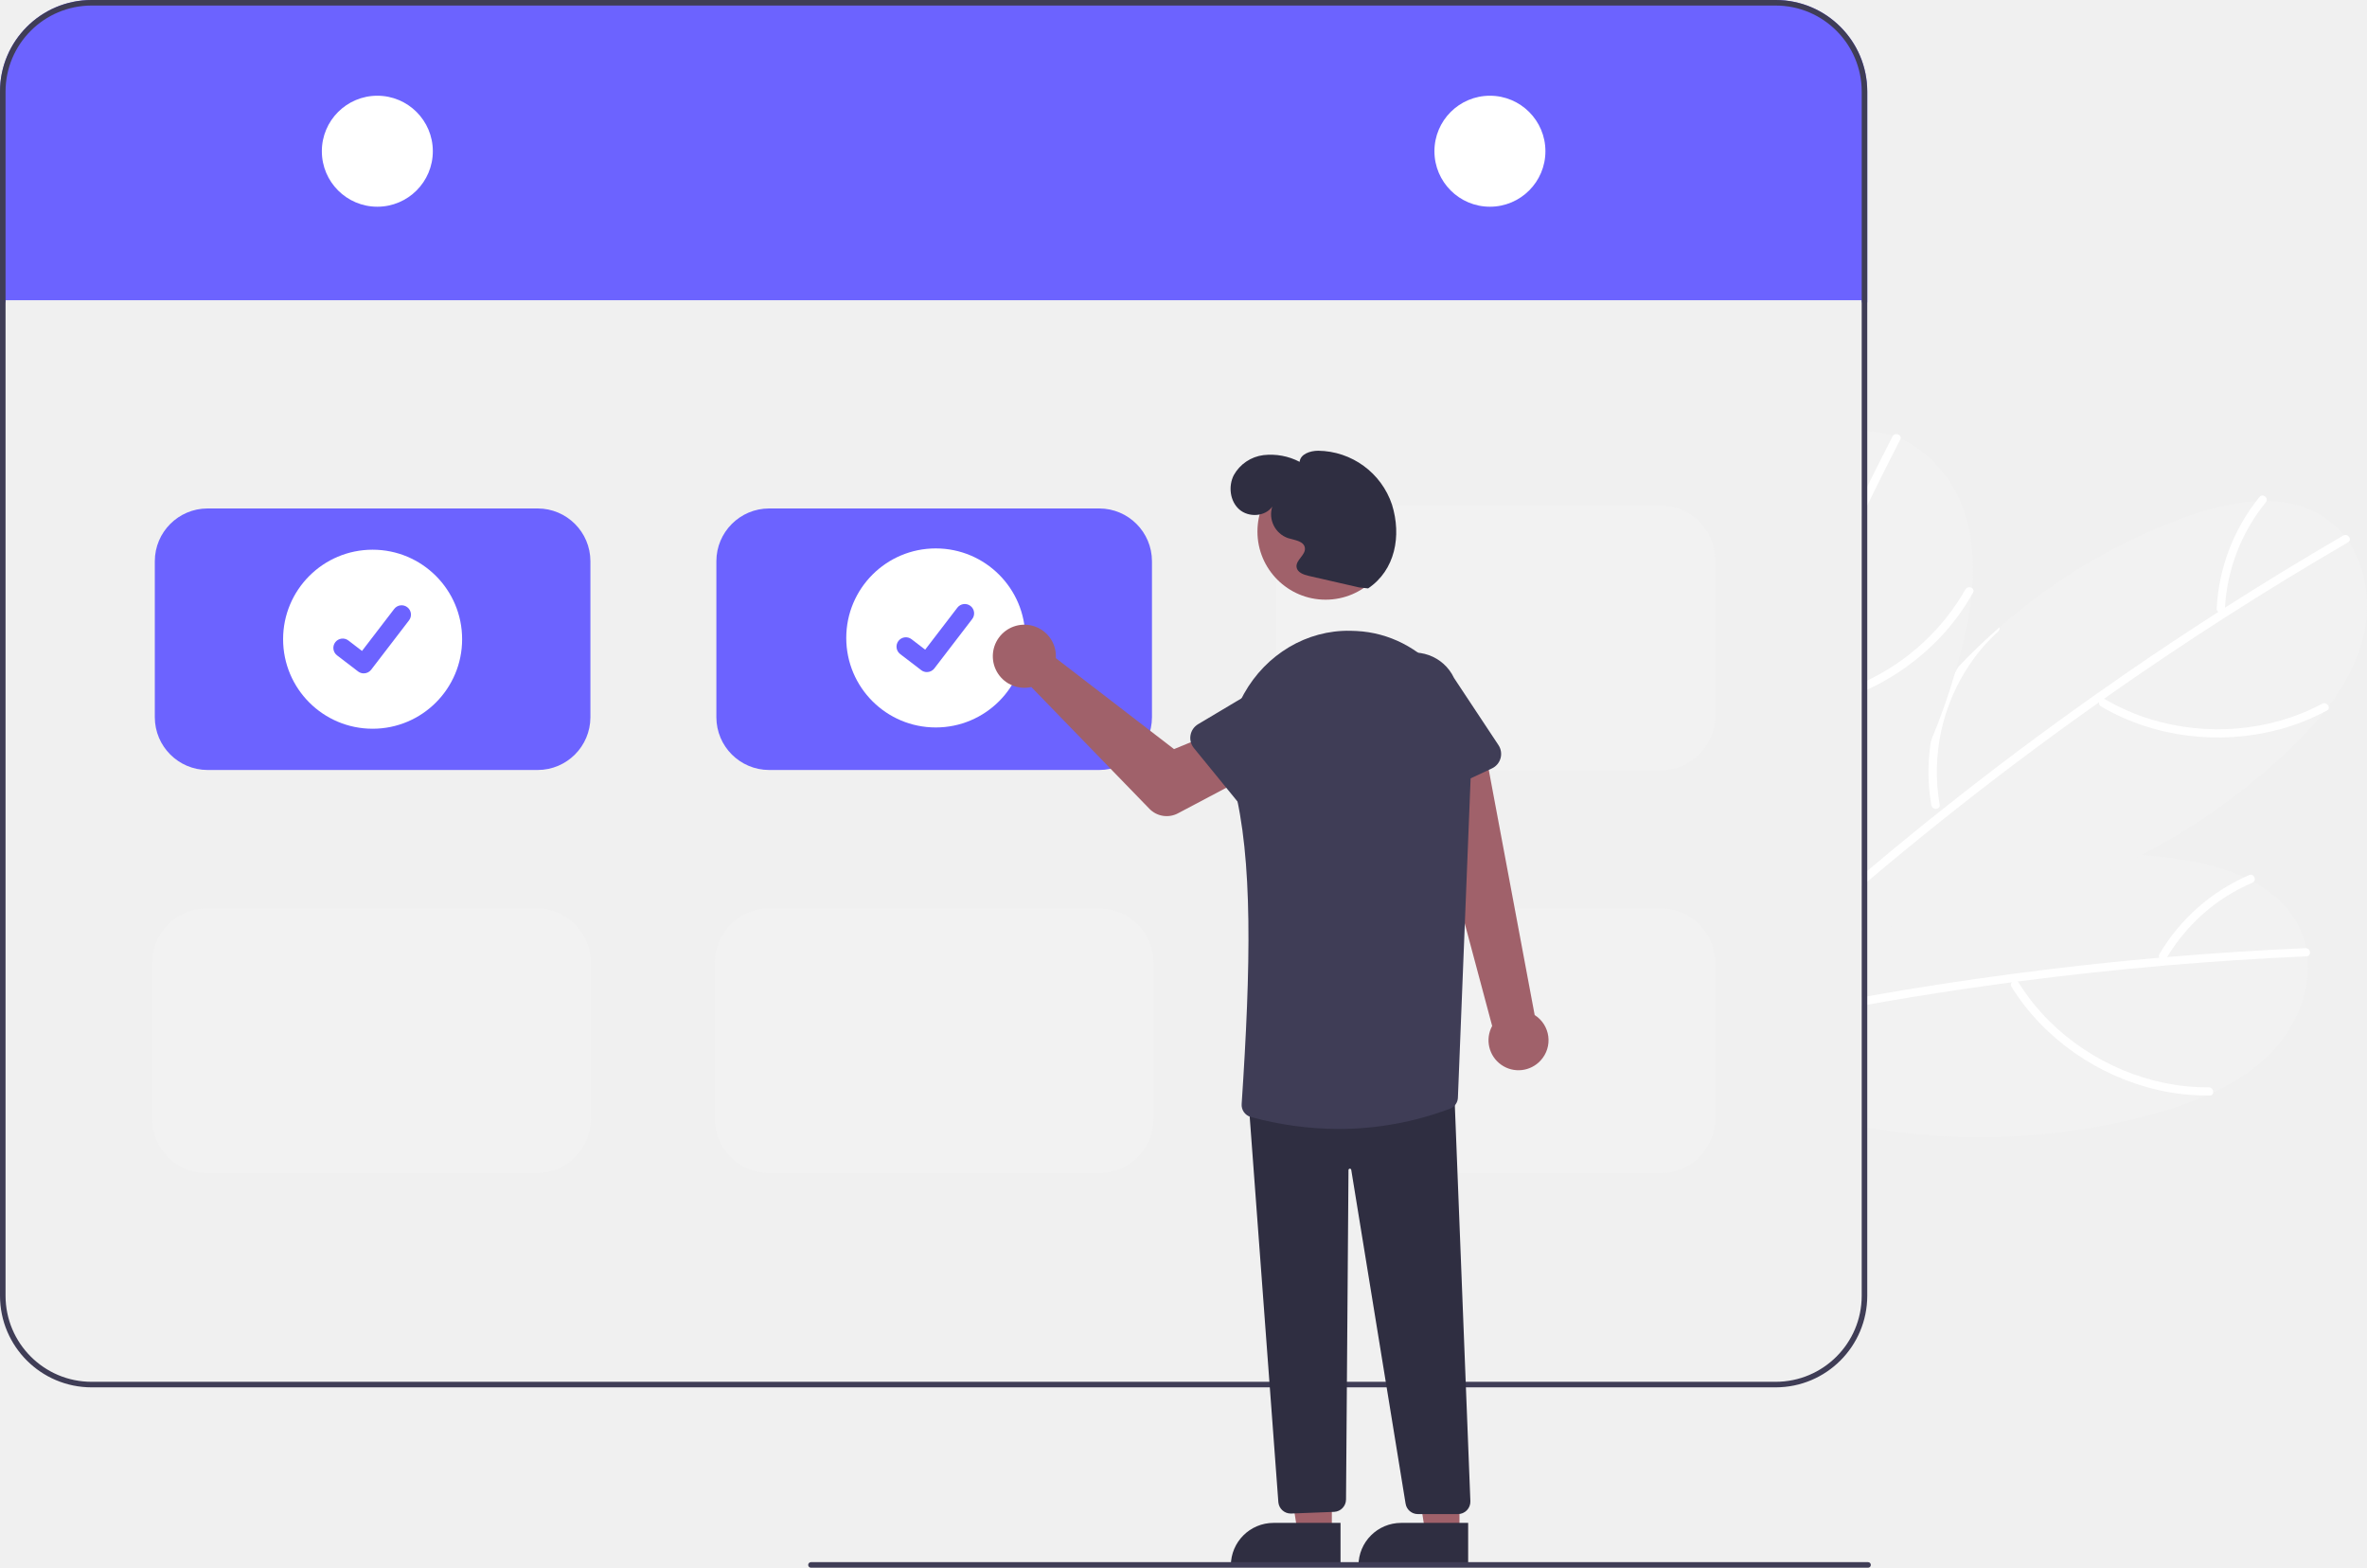
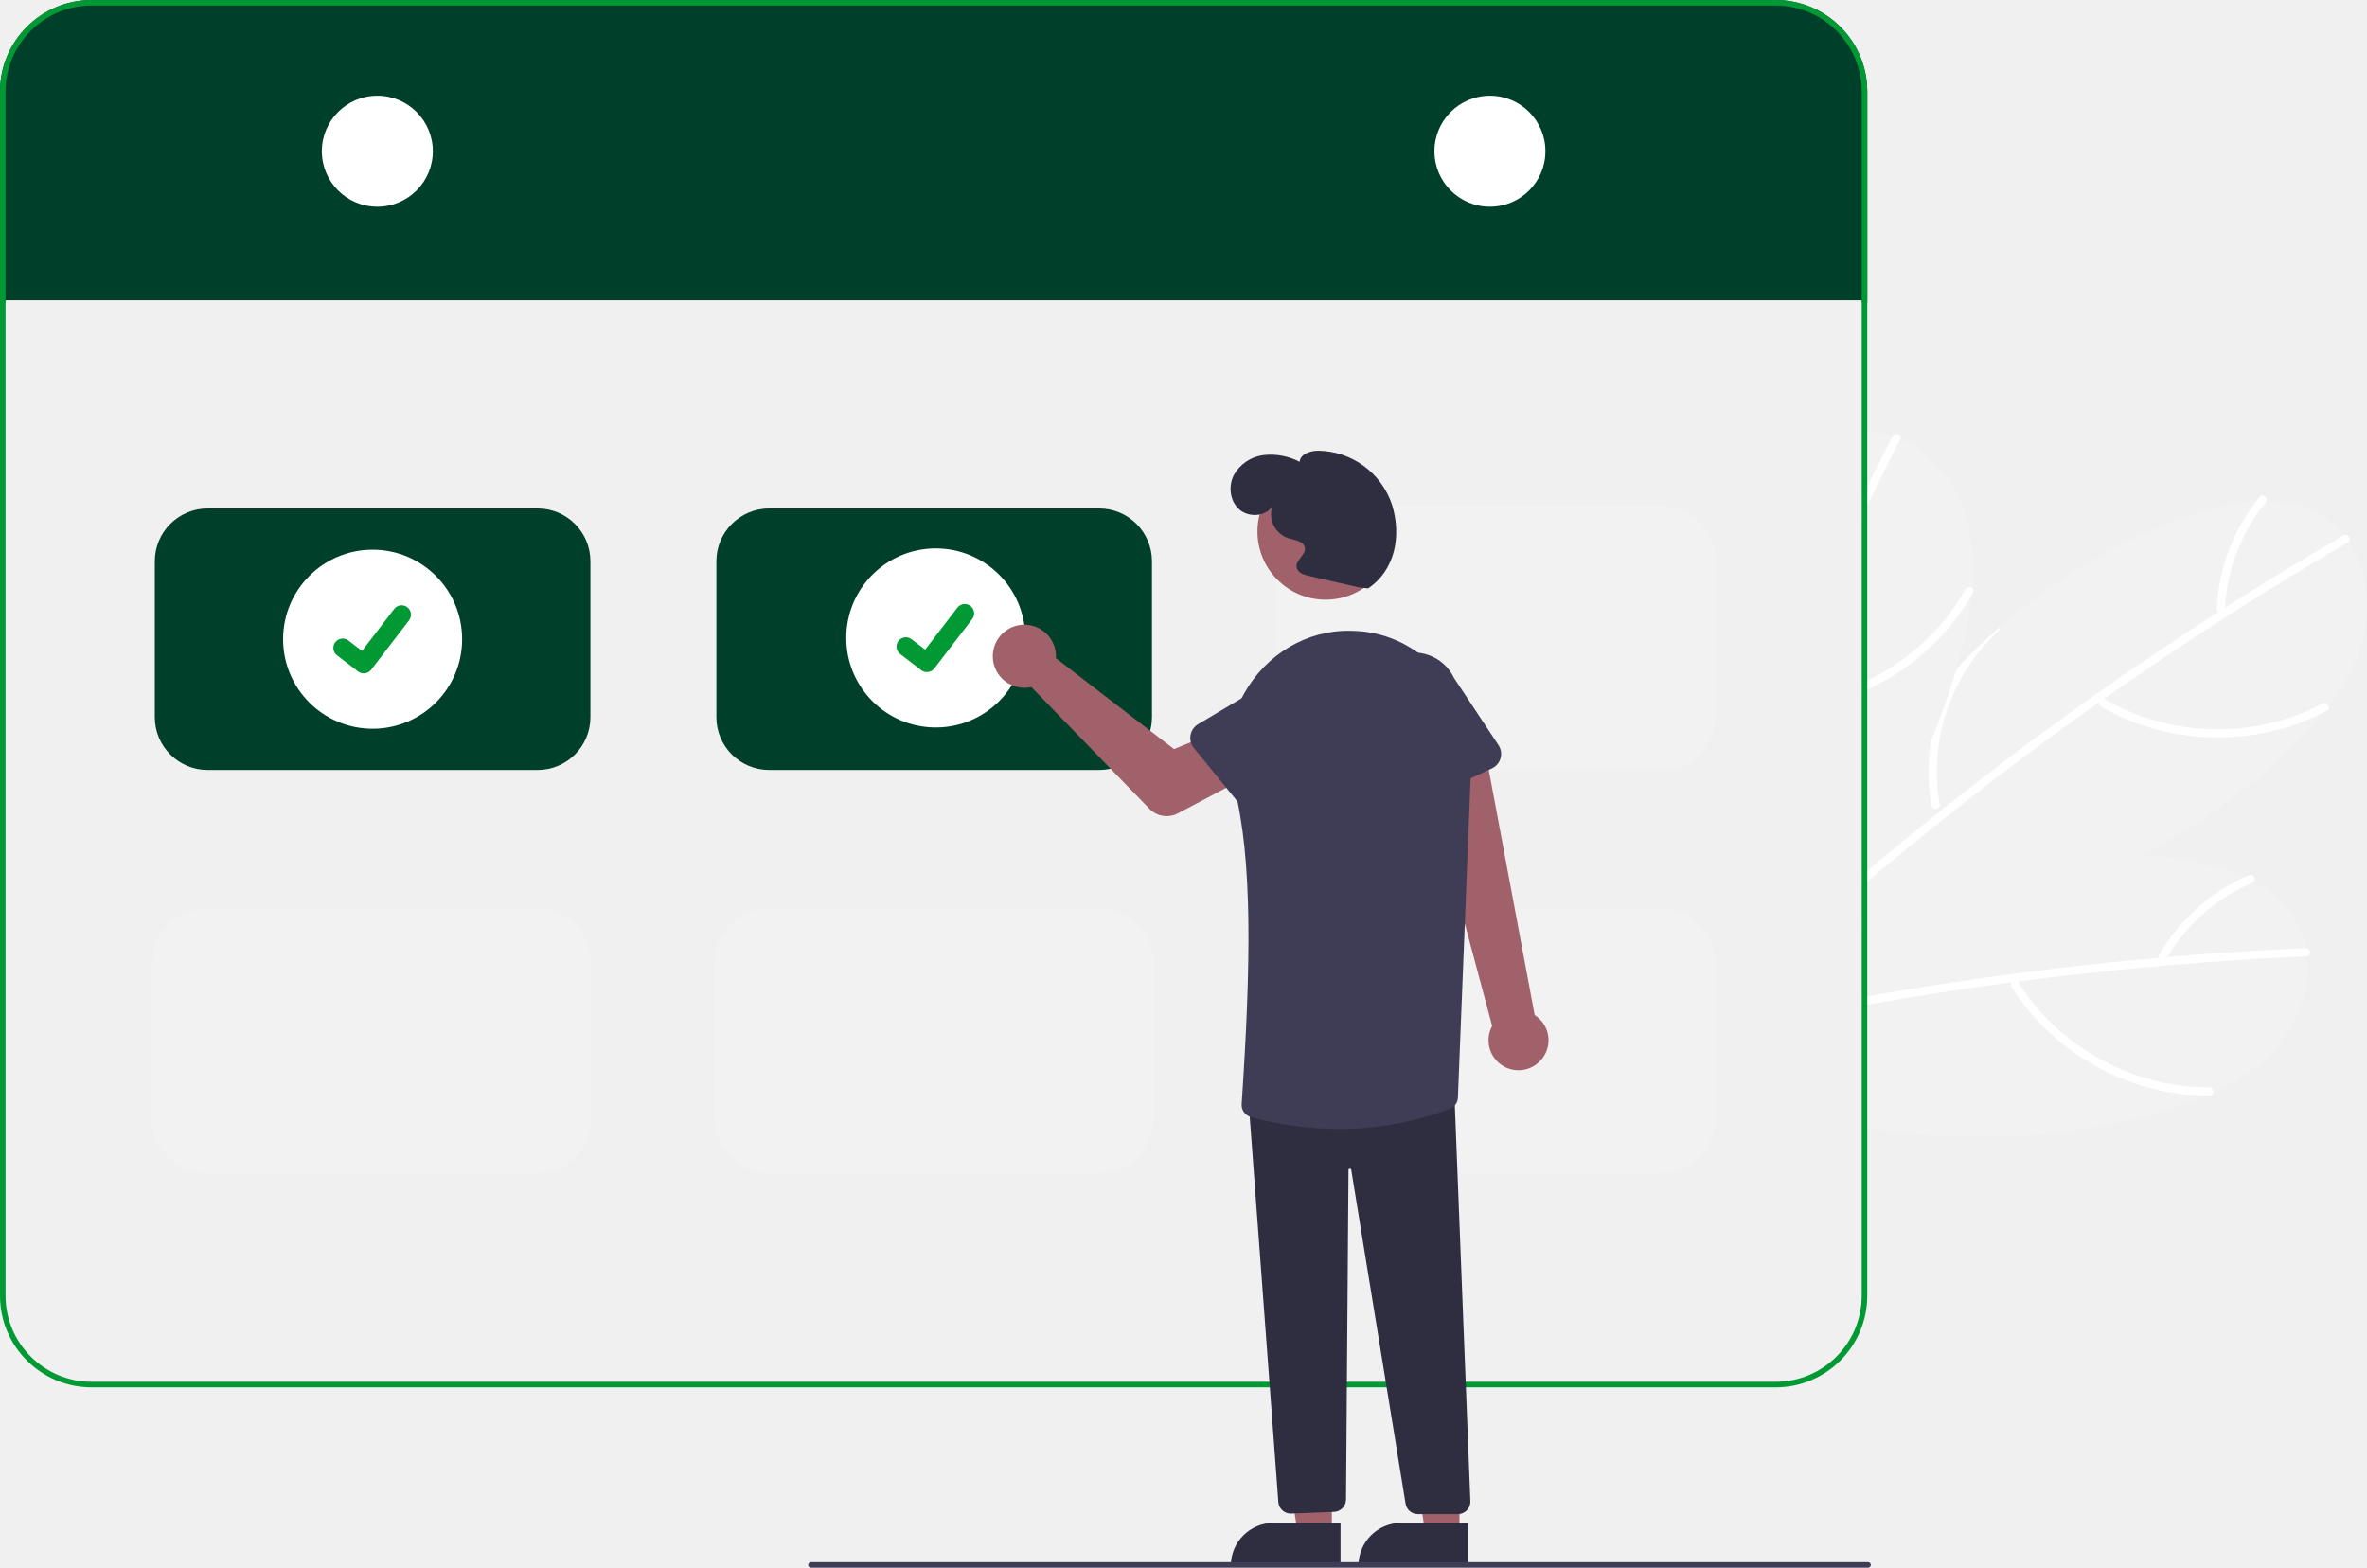
<svg xmlns="http://www.w3.org/2000/svg" data-name="Layer 1" width="853.117" height="565" viewBox="0 0 853.117 565">
  <path d="M993.211,545.61c-6.16,6.73-13.8,11.74-22.09,15.63h-.01c-.78.37-1.56.73-2.35,1.07h-.01l-.01.01-.01-.01h-.01a.01.01,0,0,1-.01.01H968.701l-.01-.01c-.01.01-.01.01-.02,0l-.01.01-.01-.01h-.01c-.01.01-.01.01-.02,0h-.01a139.774,139.774,0,0,1-17.06,6.1,236.651,236.651,0,0,1-105.11,5.49c-.67-.12-1.33-.24-2-.36V492.43c.66-.28,1.33-.56,2-.83q6.555-2.715,13.27-4.99,9.66-3.3,19.59-5.66a212.167,212.167,0,0,1,66.04-5.34q6.045.45,12.06,1.3c8.39,1.17,17.19,3.21,24.93,6.75h.01c1.13.53,2.24,1.08,3.34,1.67,6.88,3.73,12.68,8.86,16.22,15.89a30.573,30.573,0,0,1,2.72,7.99v.02c.2.96.34,1.93.45,2.89C1006.331,523.96,1001.421,536.63,993.211,545.61Z" transform="translate(-173.4413 -167.5)" fill="#f2f2f2" />
  <path d="M1005.071,512.12a1.358,1.358,0,0,1-.3.04q-25.695,1.125-51.32,3.34h-.03c-.07.01-.13.01-.2.02Q926.911,517.8,900.711,521.23c-.74.1-1.47.2-2.2.29q-18.119,2.415-36.17,5.36-7.965,1.305-15.9,2.72c-.67.12-1.33.23-2,.36v-3.03c.67-.13,1.34-.24,2-.36q26.43-4.68,53.04-8.17,6.69-.9,13.4-1.7,19.38-2.34,38.82-4.04c.95-.08,1.89-.16,2.84-.24q24.885-2.115,49.84-3.21a.939.939,0,0,1,.24.02C1006.222,509.37,1006.561,511.77,1005.071,512.12Z" transform="translate(-173.4413 -167.5)" fill="#fff" />
  <path d="M969.497,559.363c-21.34.157-42.364-8.892-57.458-23.869a77.826,77.826,0,0,1-11.184-14.07c-1.017-1.632-3.398.168-2.389,1.785,11.723,18.8,31.25,32.193,52.778,37.117a80.811,80.811,0,0,0,18.636,1.994c1.914-.014,1.517-2.972-.384-2.958Z" transform="translate(-173.4413 -167.5)" fill="#fff" />
  <path d="M879.301,480.95a1.692,1.692,0,0,1-1.25,1.13,65.22,65.22,0,0,0-14.08,5.5,68.406,68.406,0,0,0-17.53,13.25c-.27.27-.53.54-.78.82-.42.44-.82.89-1.22,1.35v-4.36c.64-.68,1.31-1.35,2-1.99a71.912,71.912,0,0,1,13.27-10.04Q869.371,483.31,879.301,480.95Z" transform="translate(-173.4413 -167.5)" fill="#fff" />
  <path d="M984.1,482.872a69.402,69.402,0,0,0-32.422,28.586,1.5,1.5,0,0,0,.793,1.954,1.528,1.528,0,0,0,1.954-.793A66.049,66.049,0,0,1,985.221,485.635c1.765-.754.648-3.519-1.121-2.763Z" transform="translate(-173.4413 -167.5)" fill="#fff" />
  <path d="M1025.021,397.94c-2.32,8.82-6.77,16.81-12.3,24.1l-.01.01c-.51.68-1.04,1.37-1.59,2.03v.01a139.271,139.271,0,0,1-12.41,13.39,233.429,233.429,0,0,1-53.37,38.13c-30.67,16.02-64.95,25.49-98.9,26.03-.26.01-.52.01-.78.01-.41.01-.82.01-1.22.01V456.21c.65-1.24,1.32-2.48,2-3.71a219.524,219.524,0,0,1,32.03-43.82c.3-.33.61-.66.92-.98q7.02-7.41,14.72-14.11a210.819,210.819,0,0,1,67.29-39.85c7.97-2.86,16.71-5.15,25.21-5.6,1.25-.07,2.49-.1,3.74-.09,7.83.11,15.34,1.96,21.75,6.54a30.999,30.999,0,0,1,6.12,5.81c.62.77,1.19,1.56,1.74,2.37v.01C1026.581,372.68,1028.121,386.17,1025.021,397.94Z" transform="translate(-173.4413 -167.5)" fill="#f2f2f2" />
  <path d="M1019.961,362.77v.01a1.461,1.461,0,0,1-.24.17q-22.2,12.915-43.84,26.77c-.02.01-.03.02-.05.03a1.739,1.739,0,0,1-.18.11q-22.245,14.25-43.86,29.46c-.6.42-1.21.85-1.82,1.28q-14.925,10.545-29.54,21.54-27.601,20.79-53.99,43.12c-.67.56-1.33,1.13-2,1.7v-3.89c.66-.57,1.33-1.14,2-1.7q10.11-8.535,20.4-16.83c2.05-1.65,4.11-3.3,6.17-4.93q27.45-21.855,56.13-42.08h.01q5.64-3.975,11.3-7.88,16.08-11.07,32.521-21.61c.79-.51,1.59-1.02,2.39-1.53q21.045-13.44,42.64-26a1.489,1.489,0,0,1,.22-.11C1019.722,359.8,1021.131,361.78,1019.961,362.77Z" transform="translate(-173.4413 -167.5)" fill="#fff" />
  <path d="M1010.409,421.133c-18.825,10.052-41.646,11.805-61.97,5.553a77.827,77.827,0,0,1-16.44-7.265c-1.659-.972-2.931,1.727-1.286,2.691,19.114,11.203,42.628,13.993,63.98,8.353a80.812,80.812,0,0,0,17.43-6.891c1.688-.901-.037-3.336-1.713-2.441Z" transform="translate(-173.4413 -167.5)" fill="#fff" />
  <path d="M869.562,457.722a68.553,68.553,0,0,1-.952-15.869,72.319,72.319,0,0,1,10.781-34.151q7.028-7.407,14.723-14.112a1.705,1.705,0,0,1-.586,1.585,65.451,65.451,0,0,0-9.912,11.408,69.122,69.122,0,0,0-11.082,50.892,1.212,1.212,0,0,1-.314,1.143A1.625,1.625,0,0,1,869.562,457.722Z" transform="translate(-173.4413 -167.5)" fill="#fff" />
  <path d="M987.809,346.612a69.402,69.402,0,0,0-15.433,40.375,1.5,1.5,0,0,0,1.61,1.362,1.528,1.528,0,0,0,1.362-1.61,66.048,66.048,0,0,1,14.737-38.201c1.213-1.488-1.061-3.417-2.276-1.926Z" transform="translate(-173.4413 -167.5)" fill="#fff" />
  <path d="M884.251,379.47v.01c-.07.86-.15,1.71-.24,2.56v.02a141.299,141.299,0,0,1-3.25,17.96c-.7,2.9-1.46,5.78-2.29,8.66-.1.37-.21.74-.32,1.1v.01a229.523,229.523,0,0,1-8.74,24.65,238.918,238.918,0,0,1-22.97,42.22c-.65.97-1.32,1.94-2,2.9V322.96c.67-.04,1.33-.04,2-.02q.48,0,.96.03a30.322,30.322,0,0,1,8.28,1.61c.94.31,1.85.66,2.75,1.05,10.91,4.78,19.48,15.32,23.2,26.91C884.421,361.22,884.981,370.35,884.251,379.47Z" transform="translate(-173.4413 -167.5)" fill="#f2f2f2" />
  <path d="M858.432,325.63a1.076,1.076,0,0,1-.11.28q-6.075,11.805-11.88,23.73c-.67,1.37-1.34,2.75-2,4.12v-6.8q.99-2.04,2-4.08,4.485-9.09,9.12-18.1a1.304,1.304,0,0,1,.12-.2C856.601,323.26,858.881,324.16,858.432,325.63Z" transform="translate(-173.4413 -167.5)" fill="#fff" />
  <path d="M884.571,381.08c-.18.32-.36.64-.56.96a79.816,79.816,0,0,1-10.42,14.24,85.916,85.916,0,0,1-27.15,19.77c-.66.32-1.33.62-2,.9V413.7c.67-.3,1.34-.61,2-.93a80.866,80.866,0,0,0,35.37-32.82,1.645,1.645,0,0,1,2.44-.47A1.153,1.153,0,0,1,884.571,381.08Z" transform="translate(-173.4413 -167.5)" fill="#fff" />
-   <path d="M846.441,200.5v76h-2v-.81h-669v.81h-2v-76a33.032,33.032,0,0,1,33-33h607A33.032,33.032,0,0,1,846.441,200.5Z" transform="translate(-173.4413 -167.5)" fill="#6c63ff" />
-   <path d="M813.441,167.5h-607a33.032,33.032,0,0,0-33,33v434a33.032,33.032,0,0,0,33,33h607a33.032,33.032,0,0,0,33-33v-434A33.032,33.032,0,0,0,813.441,167.5Zm31,467a31.04,31.04,0,0,1-31,31h-607a31.04,31.04,0,0,1-31-31v-434a31.04,31.04,0,0,1,31-31h607a31.04,31.04,0,0,1,31,31Z" transform="translate(-173.4413 -167.5)" fill="#3f3d56" />
+   <path d="M846.441,200.5v76h-2v-.81h-669v.81h-2v-76a33.032,33.032,0,0,1,33-33h607A33.032,33.032,0,0,1,846.441,200.5Z" transform="translate(-173.4413 -167.5)" fill="#003F29" />
+   <path d="M813.441,167.5h-607a33.032,33.032,0,0,0-33,33v434a33.032,33.032,0,0,0,33,33h607a33.032,33.032,0,0,0,33-33v-434A33.032,33.032,0,0,0,813.441,167.5Zm31,467a31.04,31.04,0,0,1-31,31h-607a31.04,31.04,0,0,1-31-31v-434a31.04,31.04,0,0,1,31-31h607a31.04,31.04,0,0,1,31,31Z" transform="translate(-173.4413 -167.5)" fill="#009933" />
  <circle cx="136" cy="54.5" r="20" fill="#fff" />
  <circle cx="537" cy="54.5" r="20" fill="#fff" />
-   <path d="M367.226,445.002H248.25a19.033,19.033,0,0,1-19.011-19.011V369.758a19.033,19.033,0,0,1,19.011-19.011H367.226a19.033,19.033,0,0,1,19.011,19.011v56.233A19.033,19.033,0,0,1,367.226,445.002Z" transform="translate(-173.4413 -167.5)" fill="#6c63ff" />
-   <path d="M569.624,445.002H450.648a19.033,19.033,0,0,1-19.011-19.011V369.758a19.033,19.033,0,0,1,19.011-19.011H569.624a19.033,19.033,0,0,1,19.011,19.011v56.233A19.033,19.033,0,0,1,569.624,445.002Z" transform="translate(-173.4413 -167.5)" fill="#6c63ff" />
+   <path d="M367.226,445.002H248.25a19.033,19.033,0,0,1-19.011-19.011V369.758a19.033,19.033,0,0,1,19.011-19.011H367.226a19.033,19.033,0,0,1,19.011,19.011v56.233A19.033,19.033,0,0,1,367.226,445.002Z" transform="translate(-173.4413 -167.5)" fill="#003F29" />
+   <path d="M569.624,445.002H450.648a19.033,19.033,0,0,1-19.011-19.011V369.758a19.033,19.033,0,0,1,19.011-19.011H569.624a19.033,19.033,0,0,1,19.011,19.011v56.233A19.033,19.033,0,0,1,569.624,445.002Z" transform="translate(-173.4413 -167.5)" fill="#003F29" />
  <path d="M569.624,590.293H450.648a19.61,19.61,0,0,1-19.588-19.588V514.473A19.61,19.61,0,0,1,450.648,494.885H569.624A19.61,19.61,0,0,1,589.212,514.473v56.233A19.61,19.61,0,0,1,569.624,590.293Z" transform="translate(-173.4413 -167.5)" fill="#f2f2f2" />
  <path d="M366.836,590.293H247.86A19.61,19.61,0,0,1,228.272,570.706V514.473A19.61,19.61,0,0,1,247.86,494.885H366.836a19.61,19.61,0,0,1,19.588,19.588v56.233A19.61,19.61,0,0,1,366.836,590.293Z" transform="translate(-173.4413 -167.5)" fill="#f2f2f2" />
  <path d="M772.023,590.293H653.047a19.61,19.61,0,0,1-19.588-19.588V514.473A19.61,19.61,0,0,1,653.047,494.885H772.023a19.61,19.61,0,0,1,19.588,19.588v56.233A19.61,19.61,0,0,1,772.023,590.293Z" transform="translate(-173.4413 -167.5)" fill="#f2f2f2" />
  <path d="M772.023,445.115H653.047a19.61,19.61,0,0,1-19.588-19.588V369.294a19.61,19.61,0,0,1,19.588-19.588H772.023a19.61,19.61,0,0,1,19.588,19.588v56.233A19.61,19.61,0,0,1,772.023,445.115Z" transform="translate(-173.4413 -167.5)" fill="#f2f2f2" />
  <circle cx="134.297" cy="230.374" r="32.262" fill="#fff" />
-   <path d="M304.54,410.181a3.346,3.346,0,0,1-2.013-.669l-.036-.027-7.582-5.805a3.368,3.368,0,1,1,4.097-5.348l4.911,3.766,11.605-15.135a3.368,3.368,0,0,1,4.723-.623l-.072.098.074-.097a3.372,3.372,0,0,1,.623,4.723l-13.65,17.802A3.37,3.37,0,0,1,304.54,410.181Z" transform="translate(-173.4413 -167.5)" fill="#6c63ff" />
+   <path d="M304.54,410.181a3.346,3.346,0,0,1-2.013-.669l-.036-.027-7.582-5.805a3.368,3.368,0,1,1,4.097-5.348l4.911,3.766,11.605-15.135a3.368,3.368,0,0,1,4.723-.623l-.072.098.074-.097a3.372,3.372,0,0,1,.623,4.723l-13.65,17.802A3.37,3.37,0,0,1,304.54,410.181Z" transform="translate(-173.4413 -167.5)" fill="#009933" />
  <circle cx="337.271" cy="229.911" r="32.262" fill="#fff" />
-   <path d="M507.515,409.718a3.346,3.346,0,0,1-2.013-.669l-.036-.027-7.582-5.805a3.368,3.368,0,1,1,4.097-5.348l4.911,3.766,11.605-15.135a3.368,3.368,0,0,1,4.723-.623l-.072.098.074-.097a3.372,3.372,0,0,1,.623,4.723l-13.65,17.802A3.37,3.37,0,0,1,507.515,409.718Z" transform="translate(-173.4413 -167.5)" fill="#6c63ff" />
+   <path d="M507.515,409.718a3.346,3.346,0,0,1-2.013-.669l-.036-.027-7.582-5.805a3.368,3.368,0,1,1,4.097-5.348l4.911,3.766,11.605-15.135a3.368,3.368,0,0,1,4.723-.623l-.072.098.074-.097a3.372,3.372,0,0,1,.623,4.723l-13.65,17.802A3.37,3.37,0,0,1,507.515,409.718Z" transform="translate(-173.4413 -167.5)" fill="#009933" />
  <path d="M728.754,549.65a10.743,10.743,0,0,0-2.183-16.327l-18.011-96.173-21.905,8.123,24.592,91.981a10.801,10.801,0,0,0,17.506,12.397Z" transform="translate(-173.4413 -167.5)" fill="#a0616a" />
  <path d="M553.969,402.9a11.406,11.406,0,0,1,.022,1.796l42.59,32.78,12.078-4.96,9.867,17.249-20.528,10.858a8.67,8.67,0,0,1-10.277-1.627l-42.571-43.889a11.376,11.376,0,1,1,8.819-12.206Z" transform="translate(-173.4413 -167.5)" fill="#a0616a" />
  <polygon points="480.028 552.849 467.769 552.849 461.936 515.561 480.031 515.562 480.028 552.849" fill="#a0616a" />
  <path d="M656.596,732.233l-39.531-.001v-.5a15.386,15.386,0,0,1,15.386-15.386h.001l24.144.001Z" transform="translate(-173.4413 -167.5)" fill="#2f2e41" />
  <polygon points="526.028 552.849 513.769 552.849 507.936 515.561 526.031 515.562 526.028 552.849" fill="#a0616a" />
  <path d="M702.596,732.233l-39.531-.001v-.5a15.386,15.386,0,0,1,15.386-15.386h.001l24.144.001Z" transform="translate(-173.4413 -167.5)" fill="#2f2e41" />
  <path d="M638.664,712.979a4.49,4.49,0,0,1-4.475-4.072L623.506,565.218l.505-.041,73.521-6.043.02.522L703.396,708.507a4.5,4.5,0,0,1-4.497,4.668H684.483a4.475,4.475,0,0,1-4.448-3.815L660.46,589.114a.5.5,0,0,0-.994.072L658.578,707.91a4.505,4.505,0,0,1-4.263,4.462l-15.409.601C638.825,712.977,638.744,712.979,638.664,712.979Z" transform="translate(-173.4413 -167.5)" fill="#2f2e41" />
  <circle cx="477.772" cy="191.564" r="24.561" fill="#a0616a" />
  <path d="M655.968,574.382a121.037,121.037,0,0,1-31.768-4.342,4.51,4.51,0,0,1-3.236-4.687c3.306-49.693,4.084-88.257-2.869-114.939-2.963-11.372-1.618-23.349,3.691-32.86,7.99-14.313,22.675-23.024,38.34-22.724h0q1.123.021,2.268.08c23.773,1.224,42.297,22.73,41.294,47.942l-4.782,120.168a4.44,4.44,0,0,1-2.815,4.044A114.245,114.245,0,0,1,655.968,574.382Z" transform="translate(-173.4413 -167.5)" fill="#3f3d56" />
  <path d="M622.136,459.641l-18.398-22.544a5.761,5.761,0,0,1,1.514-8.592l24.921-14.85a16.001,16.001,0,0,1,20.16,24.853l-19.477,21.373a5.761,5.761,0,0,1-8.721-.239Z" transform="translate(-173.4413 -167.5)" fill="#3f3d56" />
  <path d="M680.011,456.812a5.755,5.755,0,0,1-3.164-3.606l-8.282-27.705A16.001,16.001,0,0,1,697.509,411.849L713.525,436.037a5.761,5.761,0,0,1-2.361,8.399l-26.354,12.336A5.755,5.755,0,0,1,680.011,456.812Z" transform="translate(-173.4413 -167.5)" fill="#3f3d56" />
  <path d="M663.35,379.217l-18.206-4.167c-1.878-.43-4.134-1.25-4.395-3.159-.35-2.565,3.341-4.352,3.001-6.919-.33-2.486-3.693-2.806-6.09-3.54a9.111,9.111,0,0,1-5.672-11.34c-2.594,3.656-8.522,3.969-11.887,1.007s-4.01-8.336-1.99-12.338a14.287,14.287,0,0,1,10.724-7.24,22.617,22.617,0,0,1,13.023,2.428c.267-2.833,3.804-3.982,6.65-4.007a28.431,28.431,0,0,1,26.643,19.446c3.492,11.252,1.156,23.586-8.614,30.17Z" transform="translate(-173.4413 -167.5)" fill="#2f2e41" />
  <path d="M846.729,732.5h-381a1,1,0,1,1,0-2h381a1,1,0,1,1,0,2Z" transform="translate(-173.4413 -167.5)" fill="#3f3d56" />
</svg>
